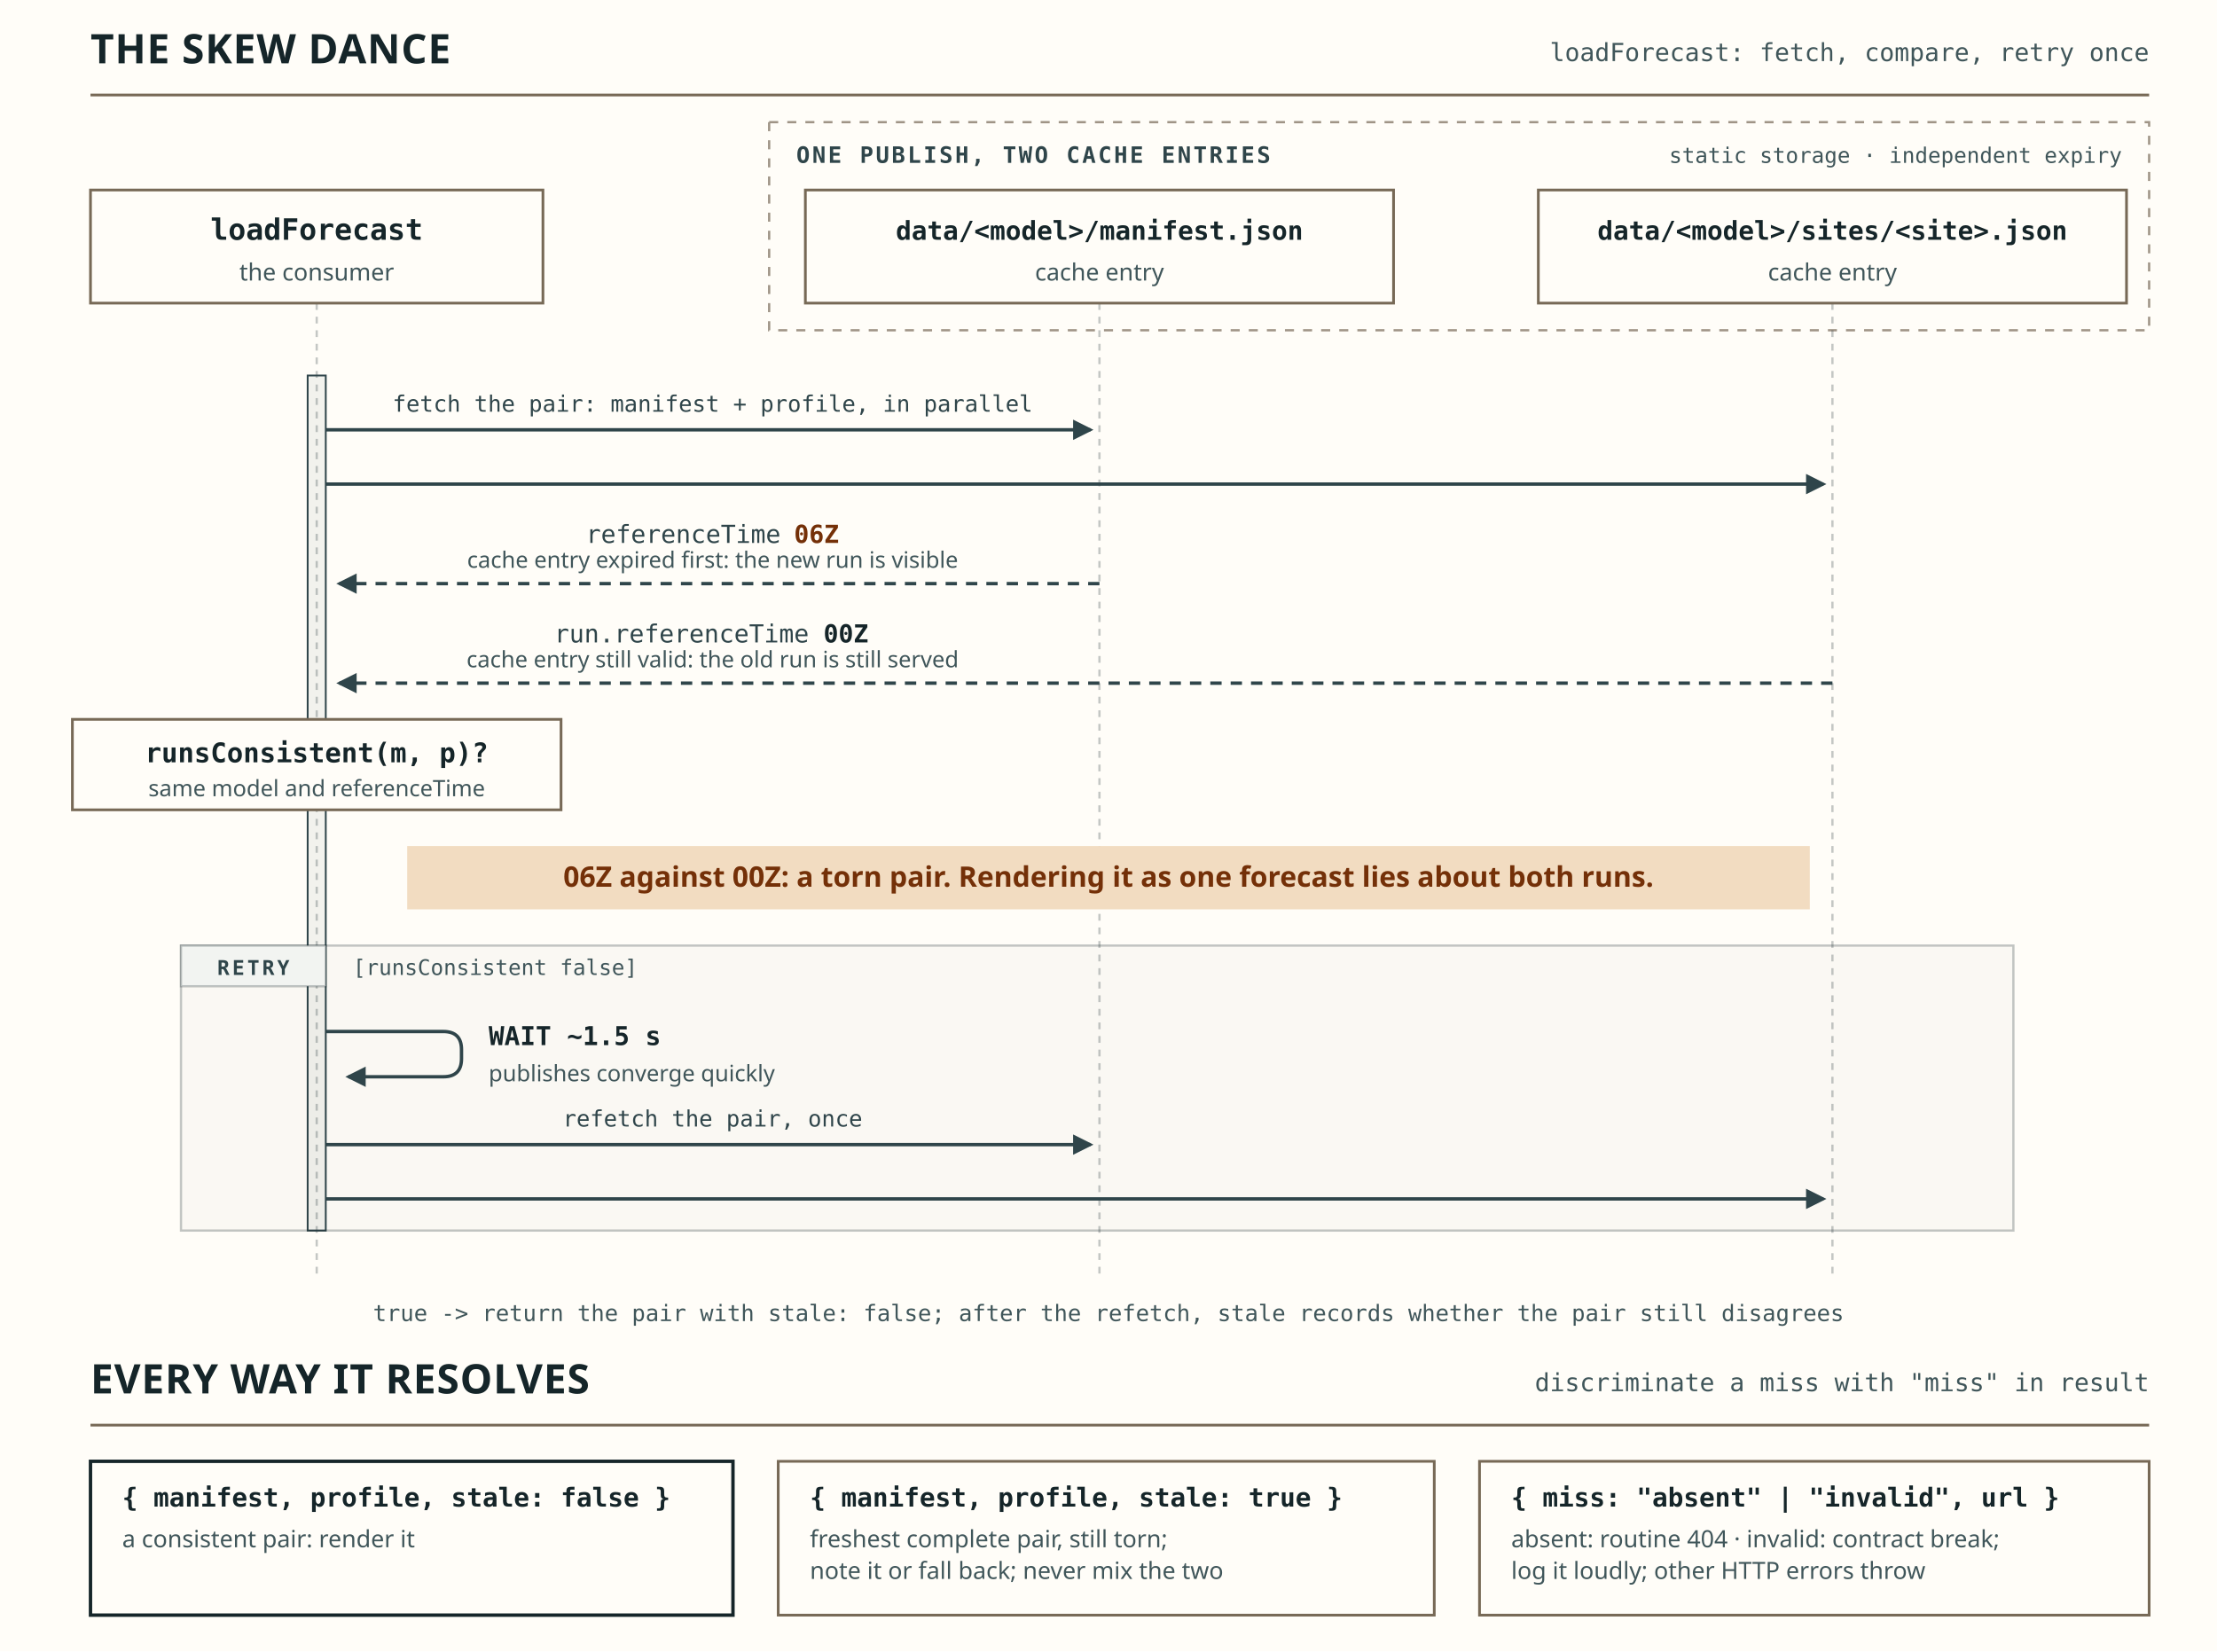
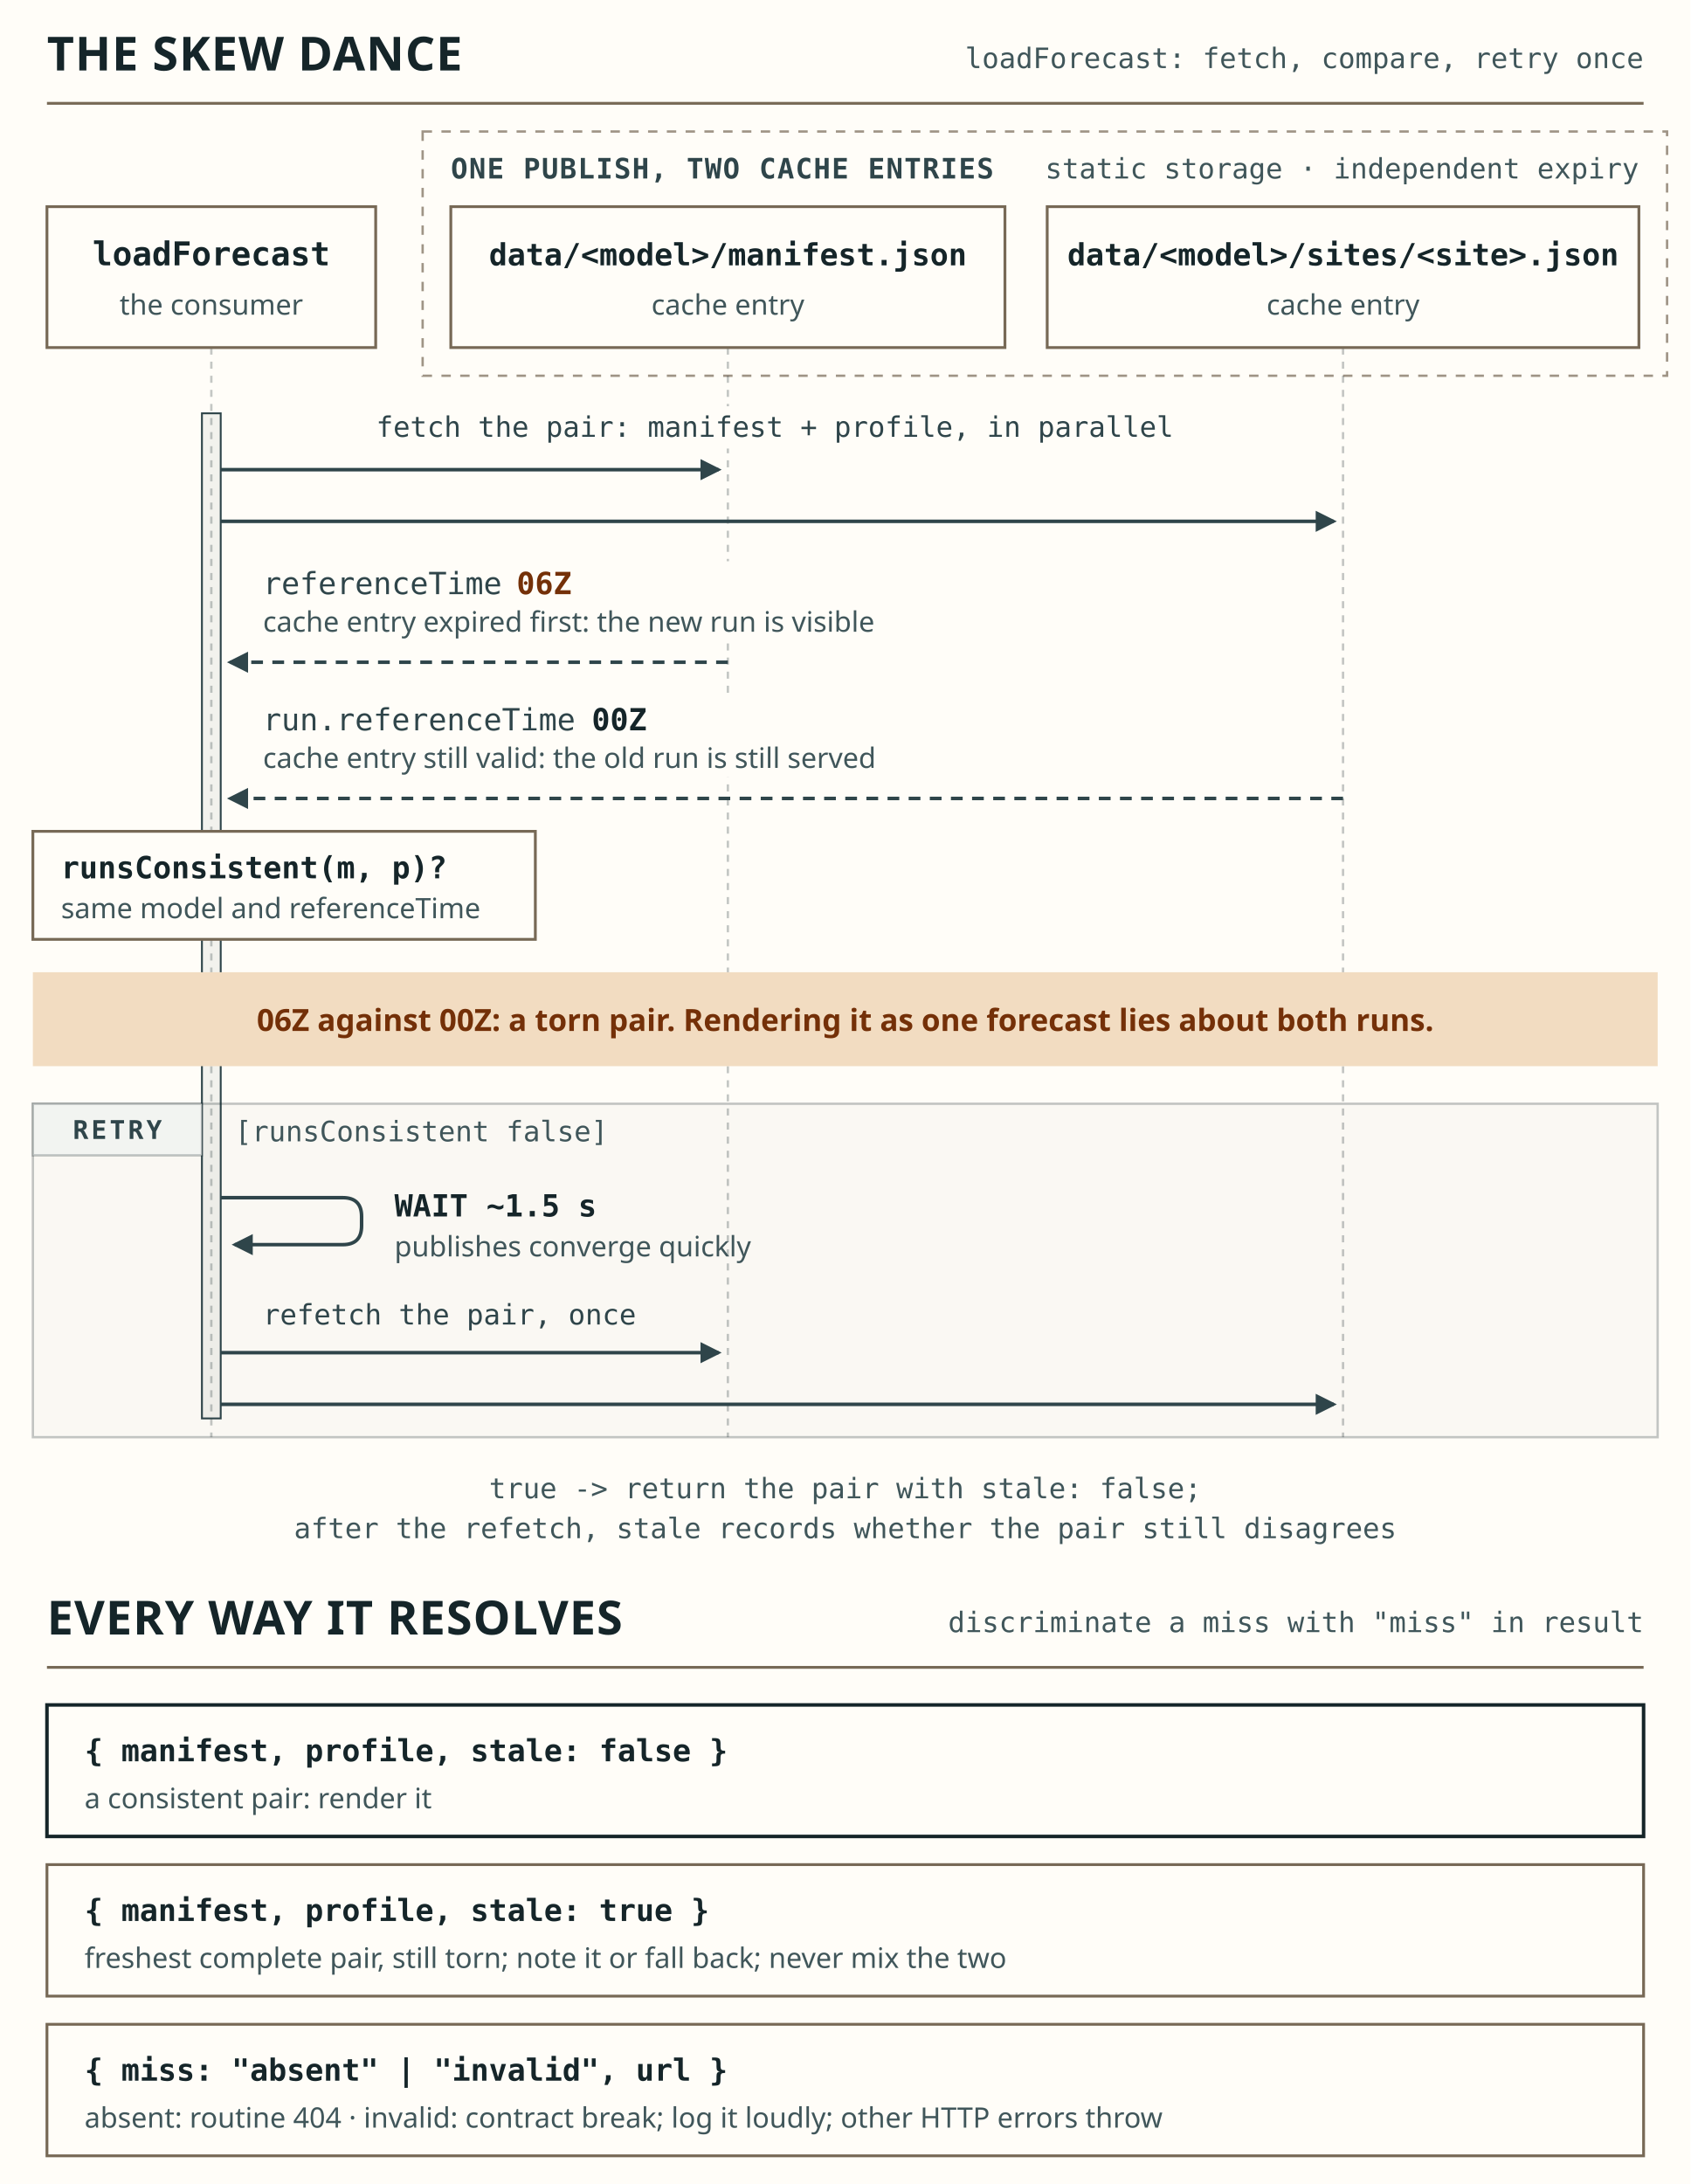
- <svg xmlns="http://www.w3.org/2000/svg" viewBox="0 0 980 730">
+ <svg xmlns="http://www.w3.org/2000/svg" viewBox="0 0 720 930">
  <defs>
    <marker id="torn-head" viewBox="0 0 10 10" refX="8.5" refY="5" markerWidth="6" markerHeight="6" orient="auto">
      <path d="M0 0 L10 5 L0 10 Z" fill="#2f454a" />
    </marker>
  </defs>
-   <rect x="0" y="0" width="980" height="730" fill="#fffdf8" />
-   <text x="40" y="28" font-family="'Big Shoulders', sans-serif" font-size="18" font-weight="800" letter-spacing="0.36" fill="#152529">THE SKEW DANCE</text>
-   <text x="950" y="27" font-family="'IBM Plex Mono', monospace" font-size="11" fill="#40565a" text-anchor="end">loadForecast: fetch, compare, retry once</text>
-   <line x1="40" y1="42" x2="950" y2="42" stroke="#776956" stroke-width="1.2" />
-   <rect x="340" y="54" width="610" height="92" fill="none" stroke="rgba(119,105,86,0.7)" stroke-width="1" stroke-dasharray="4 4" />
-   <text x="352" y="72" font-family="'IBM Plex Mono', monospace" font-size="10" font-weight="700" letter-spacing="1" fill="#2f454a">ONE PUBLISH, TWO CACHE ENTRIES</text>
-   <text x="938" y="72" font-family="'IBM Plex Mono', monospace" font-size="9.5" fill="#40565a" text-anchor="end">static storage · independent expiry</text>
-   <line x1="140" y1="134" x2="140" y2="566" stroke="rgba(21,37,41,0.25)" stroke-width="1" stroke-dasharray="3 3" />
-   <line x1="486" y1="134" x2="486" y2="566" stroke="rgba(21,37,41,0.25)" stroke-width="1" stroke-dasharray="3 3" />
-   <line x1="810" y1="134" x2="810" y2="566" stroke="rgba(21,37,41,0.25)" stroke-width="1" stroke-dasharray="3 3" />
-   <rect x="40" y="84" width="200" height="50" fill="#fffdf8" stroke="#776956" stroke-width="1.2" />
-   <text x="140" y="106" font-family="'IBM Plex Mono', monospace" font-size="13" font-weight="700" fill="#152529" text-anchor="middle">loadForecast</text>
-   <text x="140" y="124" font-family="'IBM Plex Sans', sans-serif" font-size="10.5" fill="#40565a" text-anchor="middle">the consumer</text>
-   <rect x="356" y="84" width="260" height="50" fill="#fffdf8" stroke="#776956" stroke-width="1.2" />
-   <text x="486" y="106" font-family="'IBM Plex Mono', monospace" font-size="11.5" font-weight="700" fill="#152529" text-anchor="middle">data/&lt;model&gt;/manifest.json</text>
-   <text x="486" y="124" font-family="'IBM Plex Sans', sans-serif" font-size="10.5" fill="#40565a" text-anchor="middle">cache entry</text>
-   <rect x="680" y="84" width="260" height="50" fill="#fffdf8" stroke="#776956" stroke-width="1.2" />
-   <text x="810" y="106" font-family="'IBM Plex Mono', monospace" font-size="11.5" font-weight="700" fill="#152529" text-anchor="middle">data/&lt;model&gt;/sites/&lt;site&gt;.json</text>
-   <text x="810" y="124" font-family="'IBM Plex Sans', sans-serif" font-size="10.5" fill="#40565a" text-anchor="middle">cache entry</text>
-   <rect x="136" y="166" width="8" height="378" fill="rgba(47,69,74,0.06)" stroke="#2f454a" stroke-width="0.8" />
-   <text x="315" y="182" font-family="'IBM Plex Mono', monospace" font-size="10" fill="#2f454a" text-anchor="middle">fetch the pair: manifest + profile, in parallel</text>
-   <path d="M144 190 H482" stroke="#2f454a" stroke-width="1.5" fill="none" marker-end="url(#torn-head)" />
-   <path d="M144 214 H806" stroke="#2f454a" stroke-width="1.5" fill="none" marker-end="url(#torn-head)" />
-   <text x="259" y="240" font-family="'IBM Plex Mono', monospace" font-size="11" fill="#2f454a">referenceTime</text>
-   <text x="351" y="240" font-family="'IBM Plex Mono', monospace" font-size="11" font-weight="700" fill="#743008">06Z</text>
-   <text x="315" y="251" font-family="'IBM Plex Sans', sans-serif" font-size="10" fill="#40565a" text-anchor="middle">cache entry expired first: the new run is visible</text>
-   <path d="M486 258 H150" stroke="#2f454a" stroke-width="1.5" fill="none" stroke-dasharray="5 4" marker-end="url(#torn-head)" />
-   <text x="245" y="284" font-family="'IBM Plex Mono', monospace" font-size="11" fill="#2f454a">run.referenceTime</text>
-   <text x="364" y="284" font-family="'IBM Plex Mono', monospace" font-size="11" font-weight="700" fill="#152529">00Z</text>
-   <text x="315" y="295" font-family="'IBM Plex Sans', sans-serif" font-size="10" fill="#40565a" text-anchor="middle">cache entry still valid: the old run is still served</text>
-   <path d="M810 302 H150" stroke="#2f454a" stroke-width="1.5" fill="none" stroke-dasharray="5 4" marker-end="url(#torn-head)" />
-   <rect x="32" y="318" width="216" height="40" fill="#fffdf8" stroke="#776956" stroke-width="1.2" />
-   <text x="140" y="337" font-family="'IBM Plex Mono', monospace" font-size="12" font-weight="700" fill="#152529" text-anchor="middle">runsConsistent(m, p)?</text>
-   <text x="140" y="352" font-family="'IBM Plex Sans', sans-serif" font-size="10" fill="#40565a" text-anchor="middle">same model and referenceTime</text>
-   <rect x="180" y="374" width="620" height="28" fill="#f2dcc1" />
-   <text x="490" y="392" font-family="'IBM Plex Sans', sans-serif" font-size="12.5" font-weight="700" fill="#743008" text-anchor="middle">06Z against 00Z: a torn pair. Rendering it as one forecast lies about both runs.</text>
-   <rect x="80" y="418" width="810" height="126" fill="rgba(21,37,41,0.02)" stroke="rgba(21,37,41,0.25)" stroke-width="1" />
-   <rect x="80" y="418" width="64" height="18" fill="#f2f4f1" stroke="rgba(21,37,41,0.25)" stroke-width="1" />
-   <text x="112" y="431" font-family="'IBM Plex Mono', monospace" font-size="9" font-weight="700" letter-spacing="1.2" fill="#2f454a" text-anchor="middle">RETRY</text>
-   <text x="156" y="431" font-family="'IBM Plex Mono', monospace" font-size="9.5" fill="#40565a">[runsConsistent false]</text>
-   <path d="M144 456 H196 Q204 456 204 464 V468 Q204 476 196 476 H154" stroke="#2f454a" stroke-width="1.5" fill="none" marker-end="url(#torn-head)" />
-   <text x="216" y="462" font-family="'IBM Plex Mono', monospace" font-size="11.5" font-weight="700" fill="#152529">WAIT ~1.5 s</text>
-   <text x="216" y="478" font-family="'IBM Plex Sans', sans-serif" font-size="10" fill="#40565a">publishes converge quickly</text>
-   <text x="315" y="498" font-family="'IBM Plex Mono', monospace" font-size="10" fill="#2f454a" text-anchor="middle">refetch the pair, once</text>
-   <path d="M144 506 H482" stroke="#2f454a" stroke-width="1.5" fill="none" marker-end="url(#torn-head)" />
-   <path d="M144 530 H806" stroke="#2f454a" stroke-width="1.5" fill="none" marker-end="url(#torn-head)" />
-   <text x="490" y="584" font-family="'IBM Plex Mono', monospace" font-size="10" fill="#40565a" text-anchor="middle">true -&gt; return the pair with stale: false; after the refetch, stale records whether the pair still disagrees</text>
-   <text x="40" y="616" font-family="'Big Shoulders', sans-serif" font-size="18" font-weight="800" letter-spacing="0.36" fill="#152529">EVERY WAY IT RESOLVES</text>
-   <text x="950" y="615" font-family="'IBM Plex Mono', monospace" font-size="11" fill="#40565a" text-anchor="end">discriminate a miss with "miss" in result</text>
-   <line x1="40" y1="630" x2="950" y2="630" stroke="#776956" stroke-width="1.2" />
-   <rect x="40" y="646" width="284" height="68" fill="#fffdf8" stroke="#152529" stroke-width="1.5" />
-   <text x="54" y="666" font-family="'IBM Plex Mono', monospace" font-size="11.5" font-weight="700" fill="#152529">{ manifest, profile, stale: false }</text>
-   <text x="54" y="684" font-family="'IBM Plex Sans', sans-serif" font-size="10.5" fill="#40565a">a consistent pair: render it</text>
-   <rect x="344" y="646" width="290" height="68" fill="#fffdf8" stroke="#776956" stroke-width="1.2" />
-   <text x="358" y="666" font-family="'IBM Plex Mono', monospace" font-size="11.5" font-weight="700" fill="#152529">{ manifest, profile, stale: true }</text>
-   <text x="358" y="684" font-family="'IBM Plex Sans', sans-serif" font-size="10.5" fill="#40565a">freshest complete pair, still torn;</text>
-   <text x="358" y="698" font-family="'IBM Plex Sans', sans-serif" font-size="10.5" fill="#40565a">note it or fall back; never mix the two</text>
-   <rect x="654" y="646" width="296" height="68" fill="#fffdf8" stroke="#776956" stroke-width="1.2" />
-   <text x="668" y="666" font-family="'IBM Plex Mono', monospace" font-size="11.5" font-weight="700" fill="#152529">{ miss: "absent" | "invalid", url }</text>
-   <text x="668" y="684" font-family="'IBM Plex Sans', sans-serif" font-size="10.5" fill="#40565a">absent: routine 404 · invalid: contract break;</text>
-   <text x="668" y="698" font-family="'IBM Plex Sans', sans-serif" font-size="10.5" fill="#40565a">log it loudly; other HTTP errors throw</text>
+   <rect x="0" y="0" width="720" height="930" fill="#fffdf8" />
+   <text x="20" y="30" font-family="'Big Shoulders', sans-serif" font-size="20" font-weight="800" letter-spacing="0.4" fill="#152529">THE SKEW DANCE</text>
+   <text x="700" y="29" font-family="'IBM Plex Mono', monospace" font-size="12" fill="#40565a" text-anchor="end">loadForecast: fetch, compare, retry once</text>
+   <line x1="20" y1="44" x2="700" y2="44" stroke="#776956" stroke-width="1.2" />
+   <rect x="180" y="56" width="530" height="104" fill="none" stroke="rgba(119,105,86,0.7)" stroke-width="1" stroke-dasharray="4 4" />
+   <text x="192" y="76" font-family="'IBM Plex Mono', monospace" font-size="12" font-weight="700" letter-spacing="0.5" fill="#2f454a">ONE PUBLISH, TWO CACHE ENTRIES</text>
+   <text x="698" y="76" font-family="'IBM Plex Mono', monospace" font-size="12" fill="#40565a" text-anchor="end">static storage · independent expiry</text>
+   <line x1="90" y1="148" x2="90" y2="612" stroke="rgba(21,37,41,0.25)" stroke-width="1" stroke-dasharray="3 3" />
+   <line x1="310" y1="148" x2="310" y2="612" stroke="rgba(21,37,41,0.25)" stroke-width="1" stroke-dasharray="3 3" />
+   <line x1="572" y1="148" x2="572" y2="612" stroke="rgba(21,37,41,0.25)" stroke-width="1" stroke-dasharray="3 3" />
+   <rect x="20" y="88" width="140" height="60" fill="#fffdf8" stroke="#776956" stroke-width="1.2" />
+   <text x="90" y="113" font-family="'IBM Plex Mono', monospace" font-size="14" font-weight="700" fill="#152529" text-anchor="middle">loadForecast</text>
+   <text x="90" y="134" font-family="'IBM Plex Sans', sans-serif" font-size="12" fill="#40565a" text-anchor="middle">the consumer</text>
+   <rect x="192" y="88" width="236" height="60" fill="#fffdf8" stroke="#776956" stroke-width="1.2" />
+   <text x="310" y="113" font-family="'IBM Plex Mono', monospace" font-size="13" font-weight="700" fill="#152529" text-anchor="middle">data/&lt;model&gt;/manifest.json</text>
+   <text x="310" y="134" font-family="'IBM Plex Sans', sans-serif" font-size="12" fill="#40565a" text-anchor="middle">cache entry</text>
+   <rect x="446" y="88" width="252" height="60" fill="#fffdf8" stroke="#776956" stroke-width="1.2" />
+   <text x="572" y="113" font-family="'IBM Plex Mono', monospace" font-size="13" font-weight="700" fill="#152529" text-anchor="middle">data/&lt;model&gt;/sites/&lt;site&gt;.json</text>
+   <text x="572" y="134" font-family="'IBM Plex Sans', sans-serif" font-size="12" fill="#40565a" text-anchor="middle">cache entry</text>
+   <rect x="86" y="176" width="8" height="428" fill="rgba(47,69,74,0.06)" stroke="#2f454a" stroke-width="0.8" />
+   <rect x="158" y="173" width="344" height="18" fill="#fffdf8" />
+   <text x="330" y="186" font-family="'IBM Plex Mono', monospace" font-size="12" fill="#2f454a" text-anchor="middle">fetch the pair: manifest + profile, in parallel</text>
+   <path d="M94 200 H306" stroke="#2f454a" stroke-width="1.5" fill="none" marker-end="url(#torn-head)" />
+   <path d="M94 222 H568" stroke="#2f454a" stroke-width="1.5" fill="none" marker-end="url(#torn-head)" />
+   <rect x="104" y="239" width="316" height="34" fill="#fffdf8" />
+   <text x="112" y="253" font-family="'IBM Plex Mono', monospace" font-size="13" fill="#2f454a">referenceTime</text>
+   <text x="220" y="253" font-family="'IBM Plex Mono', monospace" font-size="13" font-weight="700" fill="#743008">06Z</text>
+   <text x="112" y="269" font-family="'IBM Plex Sans', sans-serif" font-size="12" fill="#40565a">cache entry expired first: the new run is visible</text>
+   <path d="M310 282 H98" stroke="#2f454a" stroke-width="1.5" fill="none" stroke-dasharray="5 4" marker-end="url(#torn-head)" />
+   <rect x="104" y="297" width="336" height="34" fill="#fffdf8" />
+   <text x="112" y="311" font-family="'IBM Plex Mono', monospace" font-size="13" fill="#2f454a">run.referenceTime</text>
+   <text x="252" y="311" font-family="'IBM Plex Mono', monospace" font-size="13" font-weight="700" fill="#152529">00Z</text>
+   <text x="112" y="327" font-family="'IBM Plex Sans', sans-serif" font-size="12" fill="#40565a">cache entry still valid: the old run is still served</text>
+   <path d="M572 340 H98" stroke="#2f454a" stroke-width="1.5" fill="none" stroke-dasharray="5 4" marker-end="url(#torn-head)" />
+   <rect x="14" y="354" width="214" height="46" fill="#fffdf8" stroke="#776956" stroke-width="1.2" />
+   <text x="26" y="374" font-family="'IBM Plex Mono', monospace" font-size="13" font-weight="700" fill="#152529">runsConsistent(m, p)?</text>
+   <text x="26" y="391" font-family="'IBM Plex Sans', sans-serif" font-size="12" fill="#40565a">same model and referenceTime</text>
+   <rect x="14" y="414" width="692" height="40" fill="#f2dcc1" />
+   <text x="360" y="439" font-family="'IBM Plex Sans', sans-serif" font-size="13" font-weight="700" fill="#743008" text-anchor="middle">06Z against 00Z: a torn pair. Rendering it as one forecast lies about both runs.</text>
+   <rect x="14" y="470" width="692" height="142" fill="rgba(21,37,41,0.02)" stroke="rgba(21,37,41,0.25)" stroke-width="1" />
+   <rect x="14" y="470" width="72" height="22" fill="#f2f4f1" stroke="rgba(21,37,41,0.25)" stroke-width="1" />
+   <text x="50" y="485" font-family="'IBM Plex Mono', monospace" font-size="11" font-weight="700" letter-spacing="1.2" fill="#2f454a" text-anchor="middle">RETRY</text>
+   <text x="100" y="486" font-family="'IBM Plex Mono', monospace" font-size="12" fill="#40565a">[runsConsistent false]</text>
+   <path d="M94 510 H146 Q154 510 154 518 V522 Q154 530 146 530 H100" stroke="#2f454a" stroke-width="1.5" fill="none" marker-end="url(#torn-head)" />
+   <text x="168" y="518" font-family="'IBM Plex Mono', monospace" font-size="13" font-weight="700" fill="#152529">WAIT ~1.5 s</text>
+   <text x="168" y="535" font-family="'IBM Plex Sans', sans-serif" font-size="12" fill="#40565a">publishes converge quickly</text>
+   <text x="112" y="564" font-family="'IBM Plex Mono', monospace" font-size="12" fill="#2f454a">refetch the pair, once</text>
+   <path d="M94 576 H306" stroke="#2f454a" stroke-width="1.5" fill="none" marker-end="url(#torn-head)" />
+   <path d="M94 598 H568" stroke="#2f454a" stroke-width="1.5" fill="none" marker-end="url(#torn-head)" />
+   <text x="360" y="638" font-family="'IBM Plex Mono', monospace" font-size="12" fill="#40565a" text-anchor="middle">true -&gt; return the pair with stale: false;</text>
+   <text x="360" y="655" font-family="'IBM Plex Mono', monospace" font-size="12" fill="#40565a" text-anchor="middle">after the refetch, stale records whether the pair still disagrees</text>
+   <text x="20" y="696" font-family="'Big Shoulders', sans-serif" font-size="20" font-weight="800" letter-spacing="0.4" fill="#152529">EVERY WAY IT RESOLVES</text>
+   <text x="700" y="695" font-family="'IBM Plex Mono', monospace" font-size="12" fill="#40565a" text-anchor="end">discriminate a miss with "miss" in result</text>
+   <line x1="20" y1="710" x2="700" y2="710" stroke="#776956" stroke-width="1.2" />
+   <rect x="20" y="726" width="680" height="56" fill="#fffdf8" stroke="#152529" stroke-width="1.5" />
+   <text x="36" y="750" font-family="'IBM Plex Mono', monospace" font-size="13" font-weight="700" fill="#152529">{ manifest, profile, stale: false }</text>
+   <text x="36" y="770" font-family="'IBM Plex Sans', sans-serif" font-size="12" fill="#40565a">a consistent pair: render it</text>
+   <rect x="20" y="794" width="680" height="56" fill="#fffdf8" stroke="#776956" stroke-width="1.2" />
+   <text x="36" y="818" font-family="'IBM Plex Mono', monospace" font-size="13" font-weight="700" fill="#152529">{ manifest, profile, stale: true }</text>
+   <text x="36" y="838" font-family="'IBM Plex Sans', sans-serif" font-size="12" fill="#40565a">freshest complete pair, still torn; note it or fall back; never mix the two</text>
+   <rect x="20" y="862" width="680" height="56" fill="#fffdf8" stroke="#776956" stroke-width="1.2" />
+   <text x="36" y="886" font-family="'IBM Plex Mono', monospace" font-size="13" font-weight="700" fill="#152529">{ miss: "absent" | "invalid", url }</text>
+   <text x="36" y="906" font-family="'IBM Plex Sans', sans-serif" font-size="12" fill="#40565a">absent: routine 404 · invalid: contract break; log it loudly; other HTTP errors throw</text>
</svg>
